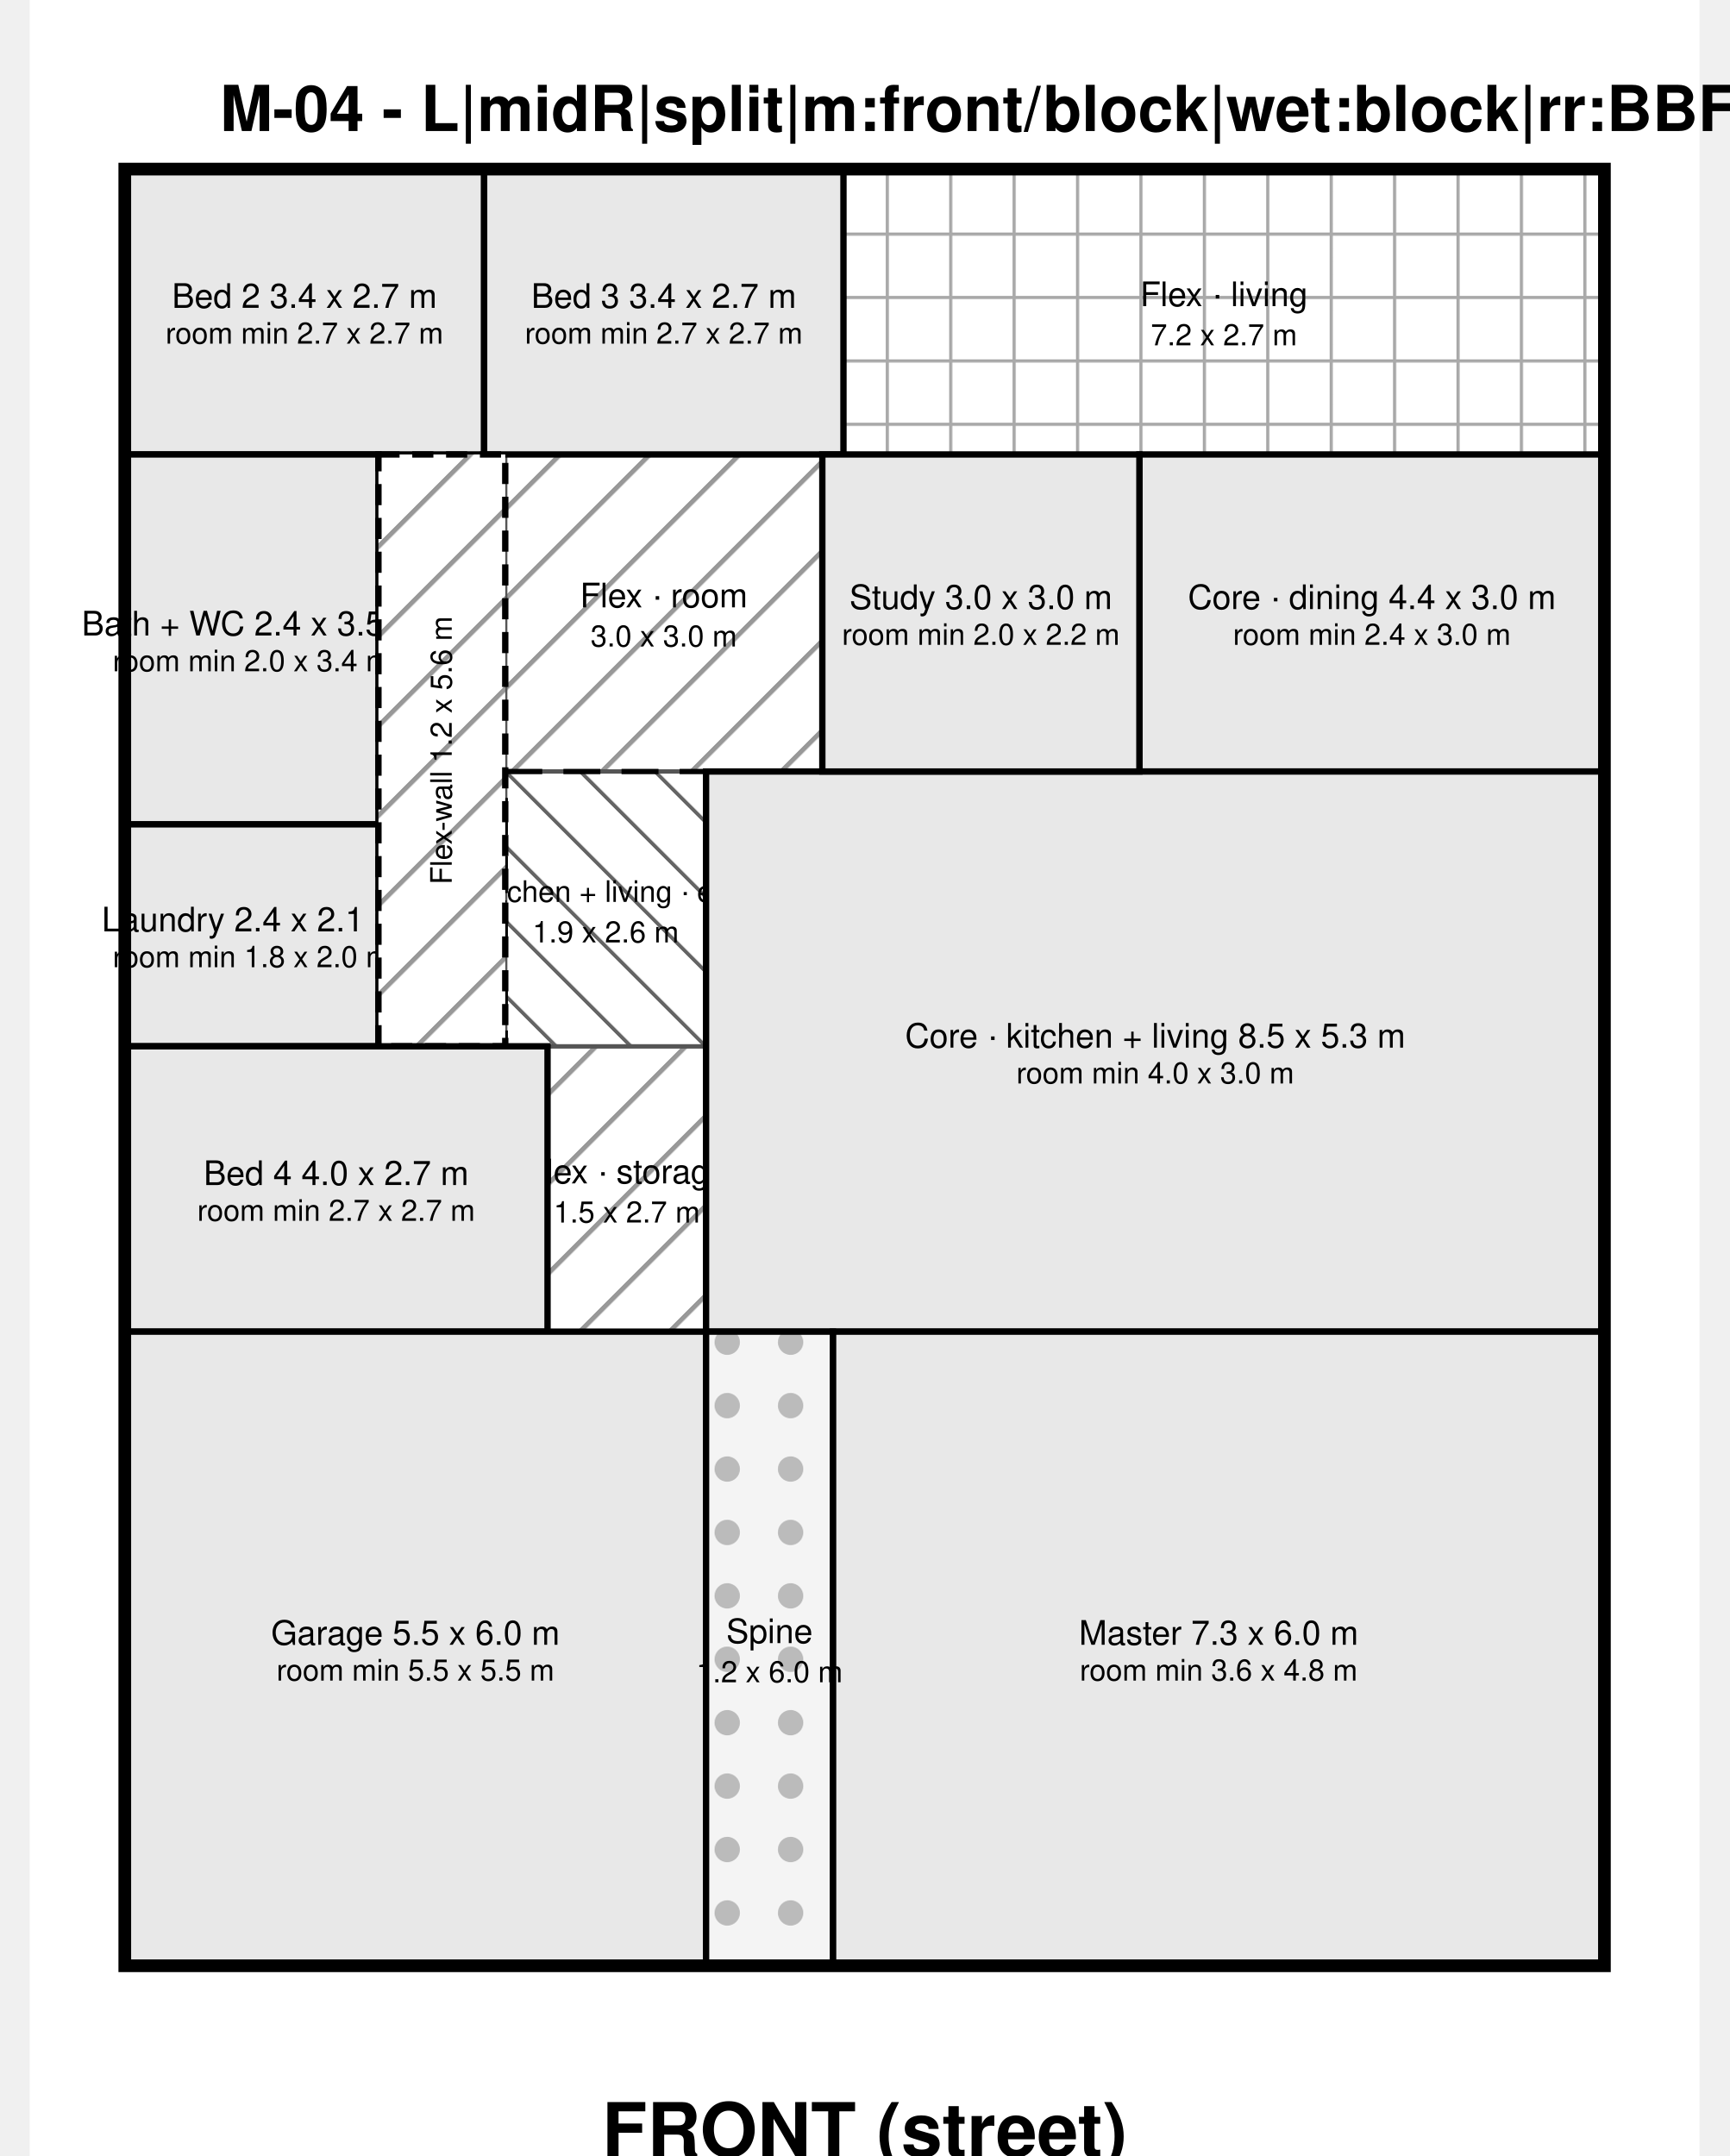
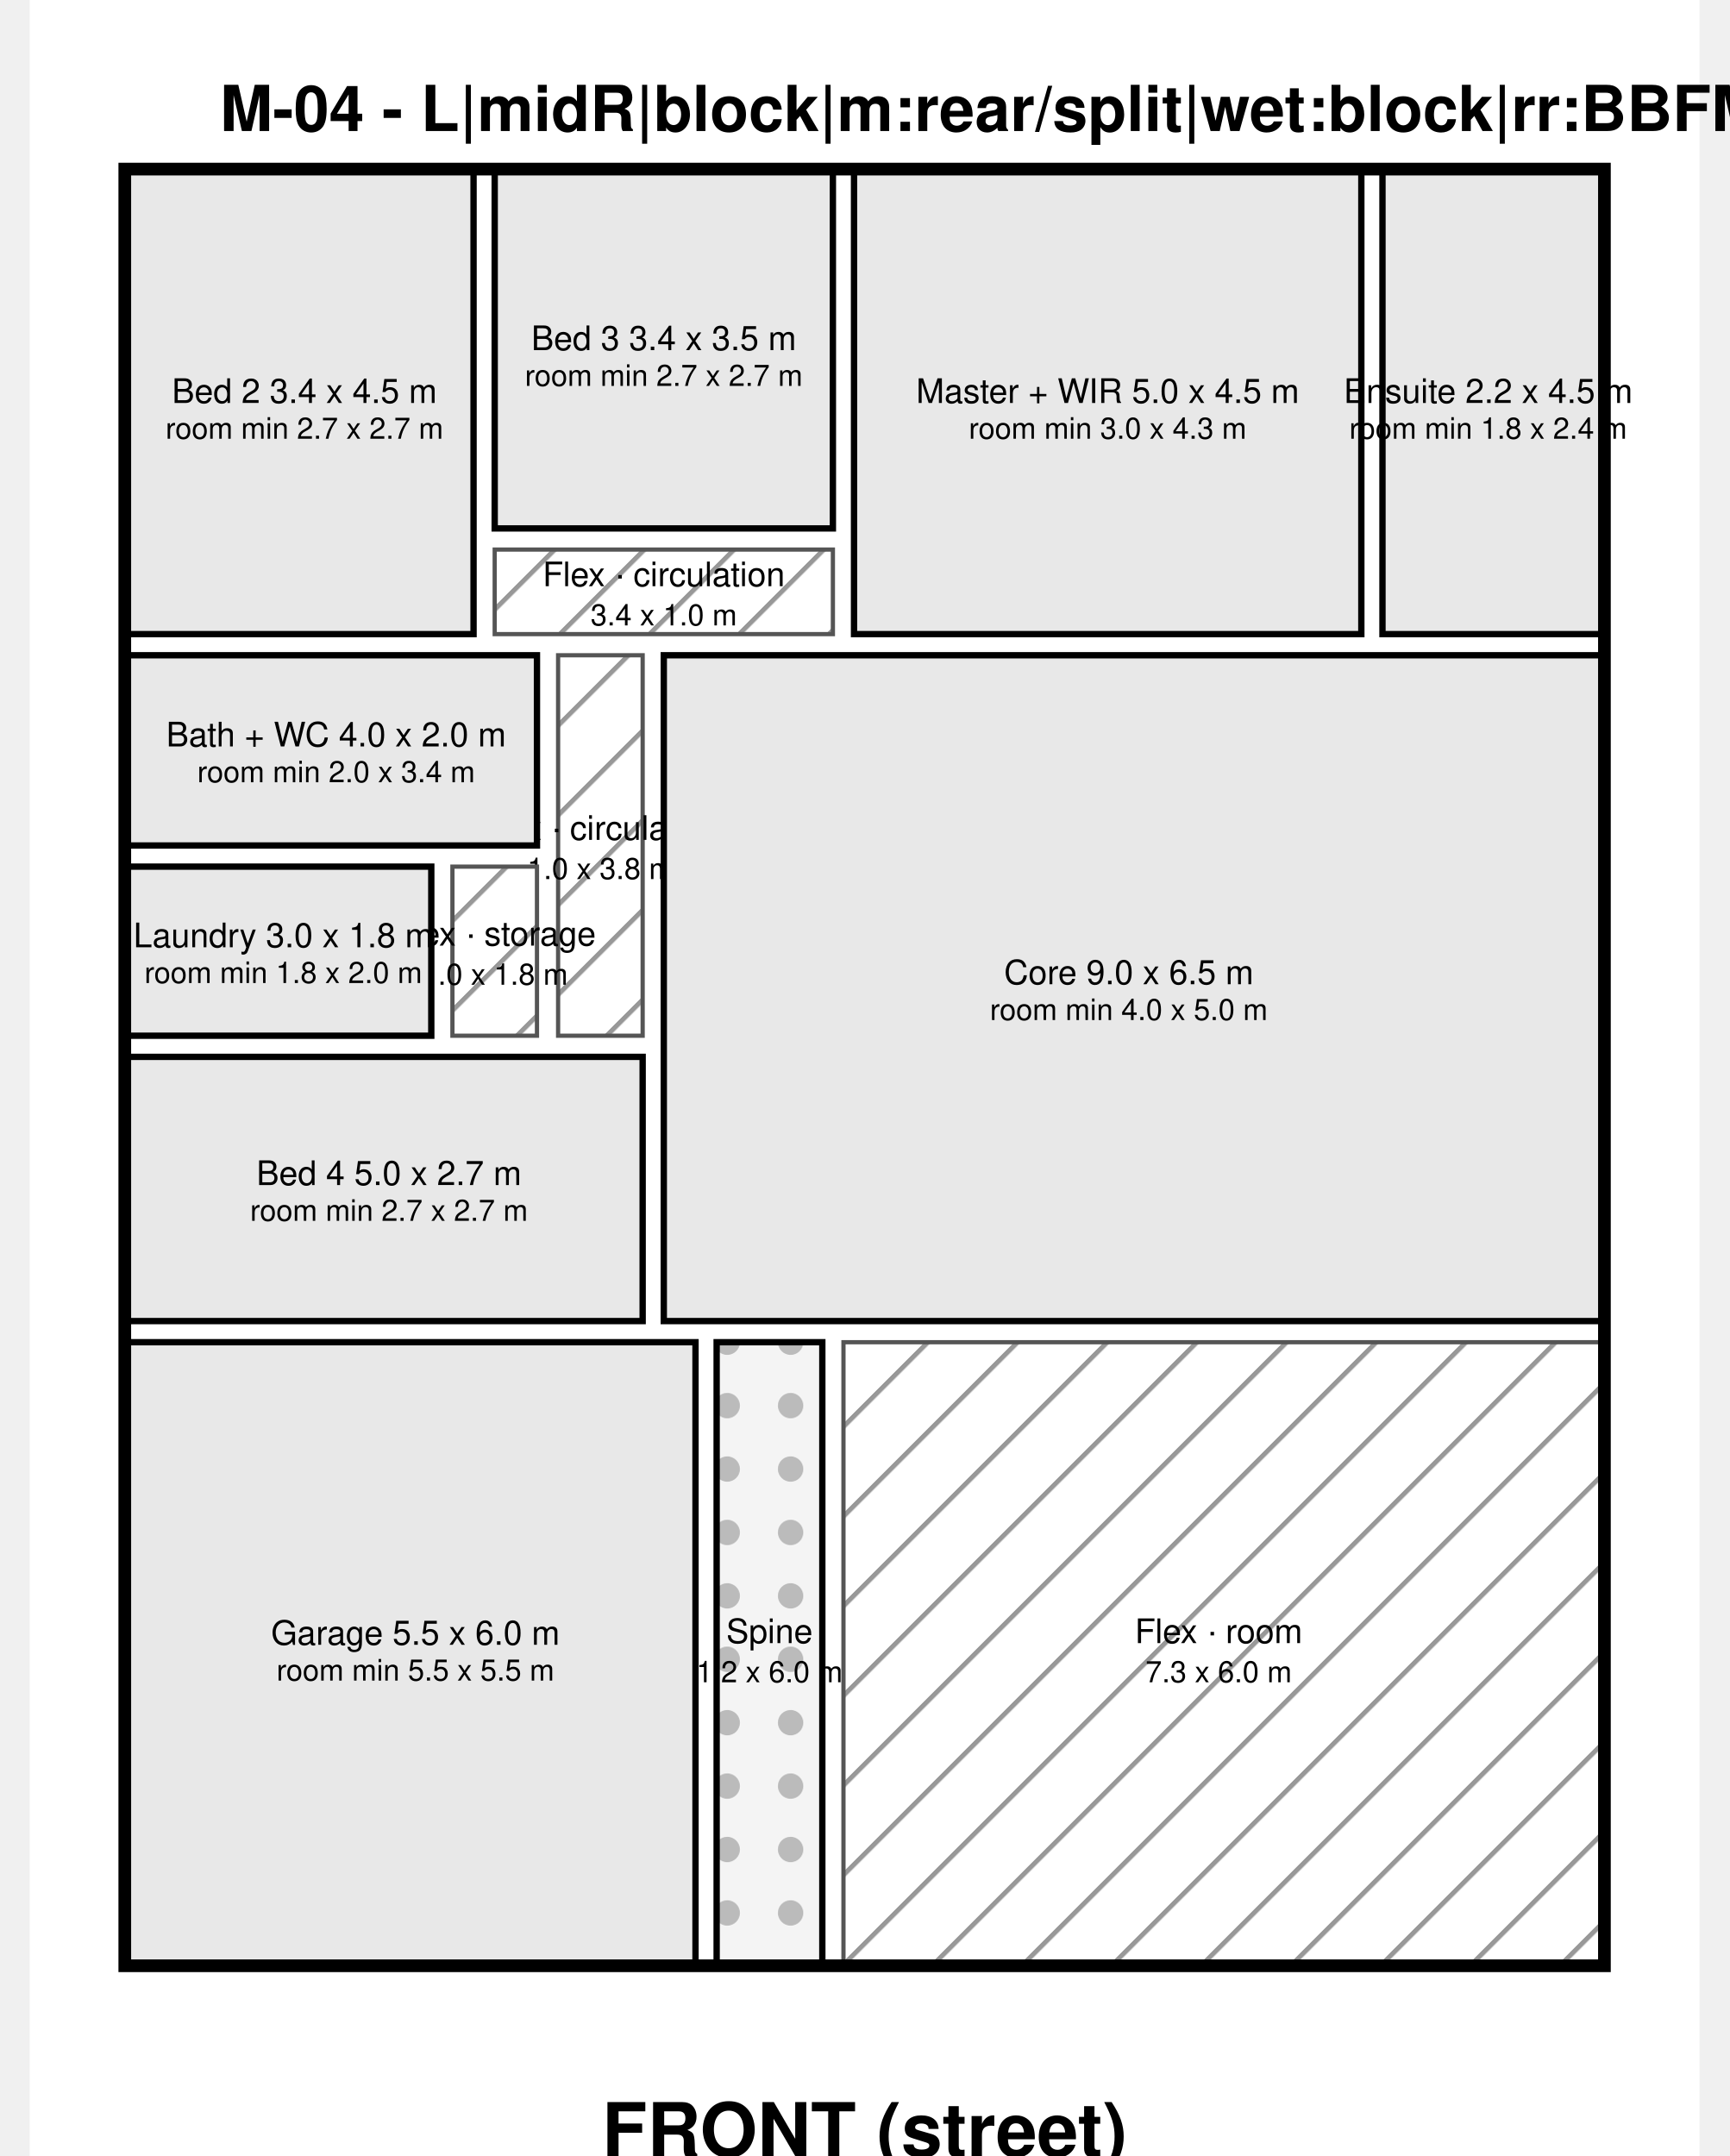
<svg xmlns="http://www.w3.org/2000/svg" width="790" height="985" viewBox="-900 -1600 15800 20400" font-family="Helvetica, Arial, sans-serif" fill="#000">
  <defs>
    <pattern id="hatch" width="600" height="600" patternUnits="userSpaceOnUse" patternTransform="rotate(45)">
      <rect width="600" height="600" fill="#ffffff" />
      <line x1="0" y1="0" x2="0" y2="600" stroke="#999" stroke-width="90" />
    </pattern>
    <pattern id="hatch2" width="500" height="500" patternUnits="userSpaceOnUse" patternTransform="rotate(-45)">
      <rect width="500" height="500" fill="#ffffff" />
      <line x1="0" y1="0" x2="0" y2="500" stroke="#666" stroke-width="70" />
    </pattern>
    <pattern id="hatch3" width="600" height="600" patternUnits="userSpaceOnUse">
      <rect width="600" height="600" fill="#ffffff" />
      <line x1="0" y1="0" x2="0" y2="600" stroke="#aaa" stroke-width="60" />
      <line x1="0" y1="0" x2="600" y2="0" stroke="#aaa" stroke-width="60" />
    </pattern>
    <pattern id="dots" width="600" height="600" patternUnits="userSpaceOnUse">
      <rect width="600" height="600" fill="#f4f4f4" />
      <circle cx="300" cy="300" r="120" fill="#bbb" />
    </pattern>
  </defs>
  <rect x="-900" y="-1600" width="15800" height="20400" fill="#ffffff" />
-   <text x="900" y="-360" font-size="600" font-weight="bold">M-04 - L|midR|split|m:front/block|wet:block|rr:BBF|fw|v0</text>
+   <text x="900" y="-360" font-size="600" font-weight="bold">M-04 - L|midR|block|m:rear/split|wet:block|rr:BBFM|nofw|v0</text>
  <g>
-     <rect x="6800" y="0" width="7200" height="2700" fill="url(#hatch3)" stroke="#555" stroke-width="40" />
-     <text x="10400" y="1190" font-size="320" text-anchor="middle" dominant-baseline="middle">Flex · living</text>
-     <text x="10400" y="1574" font-size="280" text-anchor="middle" dominant-baseline="middle">7.2 x 2.7 m</text>
+     <rect x="3500" y="3600" width="3200" height="800" fill="url(#hatch)" stroke="#555" stroke-width="40" />
+     <text x="5100" y="3840" font-size="320" text-anchor="middle" dominant-baseline="middle">Flex · circulation</text>
+     <text x="5100" y="4224" font-size="280" text-anchor="middle" dominant-baseline="middle">3.4 x 1.0 m</text>
  </g>
  <g>
-     <rect x="3600" y="2700" width="3000" height="3000" fill="url(#hatch)" stroke="#555" stroke-width="40" />
-     <text x="5100" y="4040" font-size="320" text-anchor="middle" dominant-baseline="middle">Flex · room</text>
-     <text x="5100" y="4424" font-size="280" text-anchor="middle" dominant-baseline="middle">3.0 x 3.0 m</text>
+     <rect x="4100" y="4600" width="800" height="3600" fill="url(#hatch)" stroke="#555" stroke-width="40" />
+     <text x="4500" y="6240" font-size="320" text-anchor="middle" dominant-baseline="middle">Flex · circulation</text>
+     <text x="4500" y="6624" font-size="280" text-anchor="middle" dominant-baseline="middle">1.0 x 3.8 m</text>
  </g>
  <g>
-     <rect x="4000" y="8300" width="1500" height="2700" fill="url(#hatch)" stroke="#555" stroke-width="40" />
-     <text x="4750" y="9490" font-size="320" text-anchor="middle" dominant-baseline="middle">Flex · storage</text>
-     <text x="4750" y="9874" font-size="280" text-anchor="middle" dominant-baseline="middle">1.5 x 2.7 m</text>
+     <rect x="3100" y="6600" width="800" height="1600" fill="url(#hatch)" stroke="#555" stroke-width="40" />
+     <text x="3500" y="7240" font-size="320" text-anchor="middle" dominant-baseline="middle">Flex · storage</text>
+     <text x="3500" y="7624" font-size="280" text-anchor="middle" dominant-baseline="middle">1.0 x 1.8 m</text>
  </g>
  <g>
-     <rect x="3600" y="5700" width="1900" height="2600" fill="url(#hatch2)" stroke="#555" stroke-width="40" />
-     <text x="4550" y="6840" font-size="280" text-anchor="middle" dominant-baseline="middle">Core · kitchen + living · extension</text>
-     <text x="4550" y="7224" font-size="280" text-anchor="middle" dominant-baseline="middle">1.9 x 2.6 m</text>
-     <rect x="3600" y="5700" width="10400" height="5300" fill="none" stroke="#000" stroke-width="50" stroke-dasharray="350 200" />
+     <rect x="6800" y="11100" width="7200" height="5900" fill="url(#hatch)" stroke="#555" stroke-width="40" />
+     <text x="10350" y="13840" font-size="320" text-anchor="middle" dominant-baseline="middle">Flex · room</text>
+     <text x="10350" y="14224" font-size="280" text-anchor="middle" dominant-baseline="middle">7.3 x 6.0 m</text>
  </g>
  <g>
-     <rect x="0" y="0" width="3400" height="2700" fill="#e8e8e8" stroke="#000" stroke-width="60" />
-     <text x="1700" y="1206" font-size="320" text-anchor="middle" dominant-baseline="middle">Bed 2 3.4 x 2.7 m</text>
-     <text x="1700" y="1558" font-size="280" text-anchor="middle" dominant-baseline="middle">room min 2.7 x 2.7 m</text>
+     <rect x="0" y="0" width="3300" height="4400" fill="#e8e8e8" stroke="#000" stroke-width="60" />
+     <text x="1700" y="2106" font-size="320" text-anchor="middle" dominant-baseline="middle">Bed 2 3.4 x 4.5 m</text>
+     <text x="1700" y="2458" font-size="280" text-anchor="middle" dominant-baseline="middle">room min 2.7 x 2.7 m</text>
  </g>
  <g>
-     <rect x="3400" y="0" width="3400" height="2700" fill="#e8e8e8" stroke="#000" stroke-width="60" />
-     <text x="5100" y="1206" font-size="320" text-anchor="middle" dominant-baseline="middle">Bed 3 3.4 x 2.7 m</text>
-     <text x="5100" y="1558" font-size="280" text-anchor="middle" dominant-baseline="middle">room min 2.7 x 2.7 m</text>
+     <rect x="3500" y="0" width="3200" height="3400" fill="#e8e8e8" stroke="#000" stroke-width="60" />
+     <text x="5100" y="1606" font-size="320" text-anchor="middle" dominant-baseline="middle">Bed 3 3.4 x 3.5 m</text>
+     <text x="5100" y="1958" font-size="280" text-anchor="middle" dominant-baseline="middle">room min 2.7 x 2.7 m</text>
  </g>
  <g>
-     <rect x="0" y="2700" width="2400" height="3500" fill="#e8e8e8" stroke="#000" stroke-width="60" />
-     <text x="1200" y="4306" font-size="320" text-anchor="middle" dominant-baseline="middle">Bath + WC 2.4 x 3.5 m</text>
-     <text x="1200" y="4658" font-size="280" text-anchor="middle" dominant-baseline="middle">room min 2.0 x 3.4 m</text>
+     <rect x="6900" y="0" width="4800" height="4400" fill="#e8e8e8" stroke="#000" stroke-width="60" />
+     <text x="9300" y="2106" font-size="320" text-anchor="middle" dominant-baseline="middle">Master + WIR 5.0 x 4.5 m</text>
+     <text x="9300" y="2458" font-size="280" text-anchor="middle" dominant-baseline="middle">room min 3.0 x 4.3 m</text>
  </g>
  <g>
-     <rect x="0" y="6200" width="2400" height="2100" fill="#e8e8e8" stroke="#000" stroke-width="60" />
-     <text x="1200" y="7106" font-size="320" text-anchor="middle" dominant-baseline="middle">Laundry 2.4 x 2.1 m</text>
-     <text x="1200" y="7458" font-size="280" text-anchor="middle" dominant-baseline="middle">room min 1.8 x 2.0 m</text>
+     <rect x="11900" y="0" width="2100" height="4400" fill="#e8e8e8" stroke="#000" stroke-width="60" />
+     <text x="12900" y="2106" font-size="320" text-anchor="middle" dominant-baseline="middle">Ensuite 2.2 x 4.5 m</text>
+     <text x="12900" y="2458" font-size="280" text-anchor="middle" dominant-baseline="middle">room min 1.8 x 2.4 m</text>
  </g>
  <g>
-     <rect x="2400" y="2700" width="1200" height="5600" fill="url(#hatch)" stroke="#000" stroke-width="60" stroke-dasharray="200 120" />
-     <text transform="translate(3000 5500) rotate(-90)" font-size="280" text-anchor="middle" dominant-baseline="middle">Flex-wall 1.2 x 5.6 m</text>
+     <rect x="0" y="4600" width="3900" height="1800" fill="#e8e8e8" stroke="#000" stroke-width="60" />
+     <text x="2000" y="5356" font-size="320" text-anchor="middle" dominant-baseline="middle">Bath + WC 4.0 x 2.0 m</text>
+     <text x="2000" y="5708" font-size="280" text-anchor="middle" dominant-baseline="middle">room min 2.0 x 3.4 m</text>
  </g>
  <g>
-     <rect x="0" y="8300" width="4000" height="2700" fill="#e8e8e8" stroke="#000" stroke-width="60" />
-     <text x="2000" y="9506" font-size="320" text-anchor="middle" dominant-baseline="middle">Bed 4 4.0 x 2.7 m</text>
-     <text x="2000" y="9858" font-size="280" text-anchor="middle" dominant-baseline="middle">room min 2.7 x 2.7 m</text>
+     <rect x="0" y="6600" width="2900" height="1600" fill="#e8e8e8" stroke="#000" stroke-width="60" />
+     <text x="1500" y="7256" font-size="320" text-anchor="middle" dominant-baseline="middle">Laundry 3.0 x 1.8 m</text>
+     <text x="1500" y="7608" font-size="280" text-anchor="middle" dominant-baseline="middle">room min 1.8 x 2.0 m</text>
  </g>
  <g>
-     <rect x="0" y="11000" width="5500" height="6000" fill="#e8e8e8" stroke="#000" stroke-width="60" />
+     <rect x="0" y="8400" width="4900" height="2500" fill="#e8e8e8" stroke="#000" stroke-width="60" />
+     <text x="2500" y="9506" font-size="320" text-anchor="middle" dominant-baseline="middle">Bed 4 5.0 x 2.7 m</text>
+     <text x="2500" y="9858" font-size="280" text-anchor="middle" dominant-baseline="middle">room min 2.7 x 2.7 m</text>
+   </g>
+   <g>
+     <rect x="0" y="11100" width="5400" height="5900" fill="#e8e8e8" stroke="#000" stroke-width="60" />
    <text x="2750" y="13856" font-size="320" text-anchor="middle" dominant-baseline="middle">Garage 5.5 x 6.0 m</text>
    <text x="2750" y="14208" font-size="280" text-anchor="middle" dominant-baseline="middle">room min 5.5 x 5.5 m</text>
  </g>
  <g>
-     <rect x="9600" y="2700" width="4400" height="3000" fill="#e8e8e8" stroke="#000" stroke-width="60" />
-     <text x="11800" y="4056" font-size="320" text-anchor="middle" dominant-baseline="middle">Core · dining 4.4 x 3.0 m</text>
-     <text x="11800" y="4408" font-size="280" text-anchor="middle" dominant-baseline="middle">room min 2.4 x 3.0 m</text>
+     <rect x="5100" y="4600" width="8900" height="6300" fill="#e8e8e8" stroke="#000" stroke-width="60" />
+     <text x="9500" y="7606" font-size="320" text-anchor="middle" dominant-baseline="middle">Core 9.0 x 6.5 m</text>
+     <text x="9500" y="7958" font-size="280" text-anchor="middle" dominant-baseline="middle">room min 4.0 x 5.0 m</text>
  </g>
  <g>
-     <rect x="5500" y="5700" width="8500" height="5300" fill="#e8e8e8" stroke="#000" stroke-width="60" />
-     <text x="9750" y="8206" font-size="320" text-anchor="middle" dominant-baseline="middle">Core · kitchen + living 8.5 x 5.3 m</text>
-     <text x="9750" y="8558" font-size="280" text-anchor="middle" dominant-baseline="middle">room min 4.0 x 3.0 m</text>
-   </g>
-   <g>
-     <rect x="6700" y="11000" width="7300" height="6000" fill="#e8e8e8" stroke="#000" stroke-width="60" />
-     <text x="10350" y="13856" font-size="320" text-anchor="middle" dominant-baseline="middle">Master 7.3 x 6.0 m</text>
-     <text x="10350" y="14208" font-size="280" text-anchor="middle" dominant-baseline="middle">room min 3.6 x 4.8 m</text>
-   </g>
-   <g>
-     <rect x="6600" y="2700" width="3000" height="3000" fill="#e8e8e8" stroke="#000" stroke-width="60" />
-     <text x="8100" y="4056" font-size="320" text-anchor="middle" dominant-baseline="middle">Study 3.0 x 3.0 m</text>
-     <text x="8100" y="4408" font-size="280" text-anchor="middle" dominant-baseline="middle">room min 2.0 x 2.2 m</text>
-   </g>
-   <g>
-     <rect x="5500" y="11000" width="1200" height="6000" fill="url(#dots)" stroke="#000" stroke-width="60" />
+     <rect x="5600" y="11100" width="1000" height="5900" fill="url(#dots)" stroke="#000" stroke-width="60" />
    <text x="6100" y="13840" font-size="320" text-anchor="middle" dominant-baseline="middle">Spine</text>
    <text x="6100" y="14224" font-size="280" text-anchor="middle" dominant-baseline="middle">1.2 x 6.0 m</text>
  </g>
  <rect x="0" y="0" width="14000" height="17000" fill="none" stroke="#000" stroke-width="120" />
  <text x="7000" y="18800" font-size="700" text-anchor="middle" font-weight="bold">FRONT (street)</text>
</svg>
